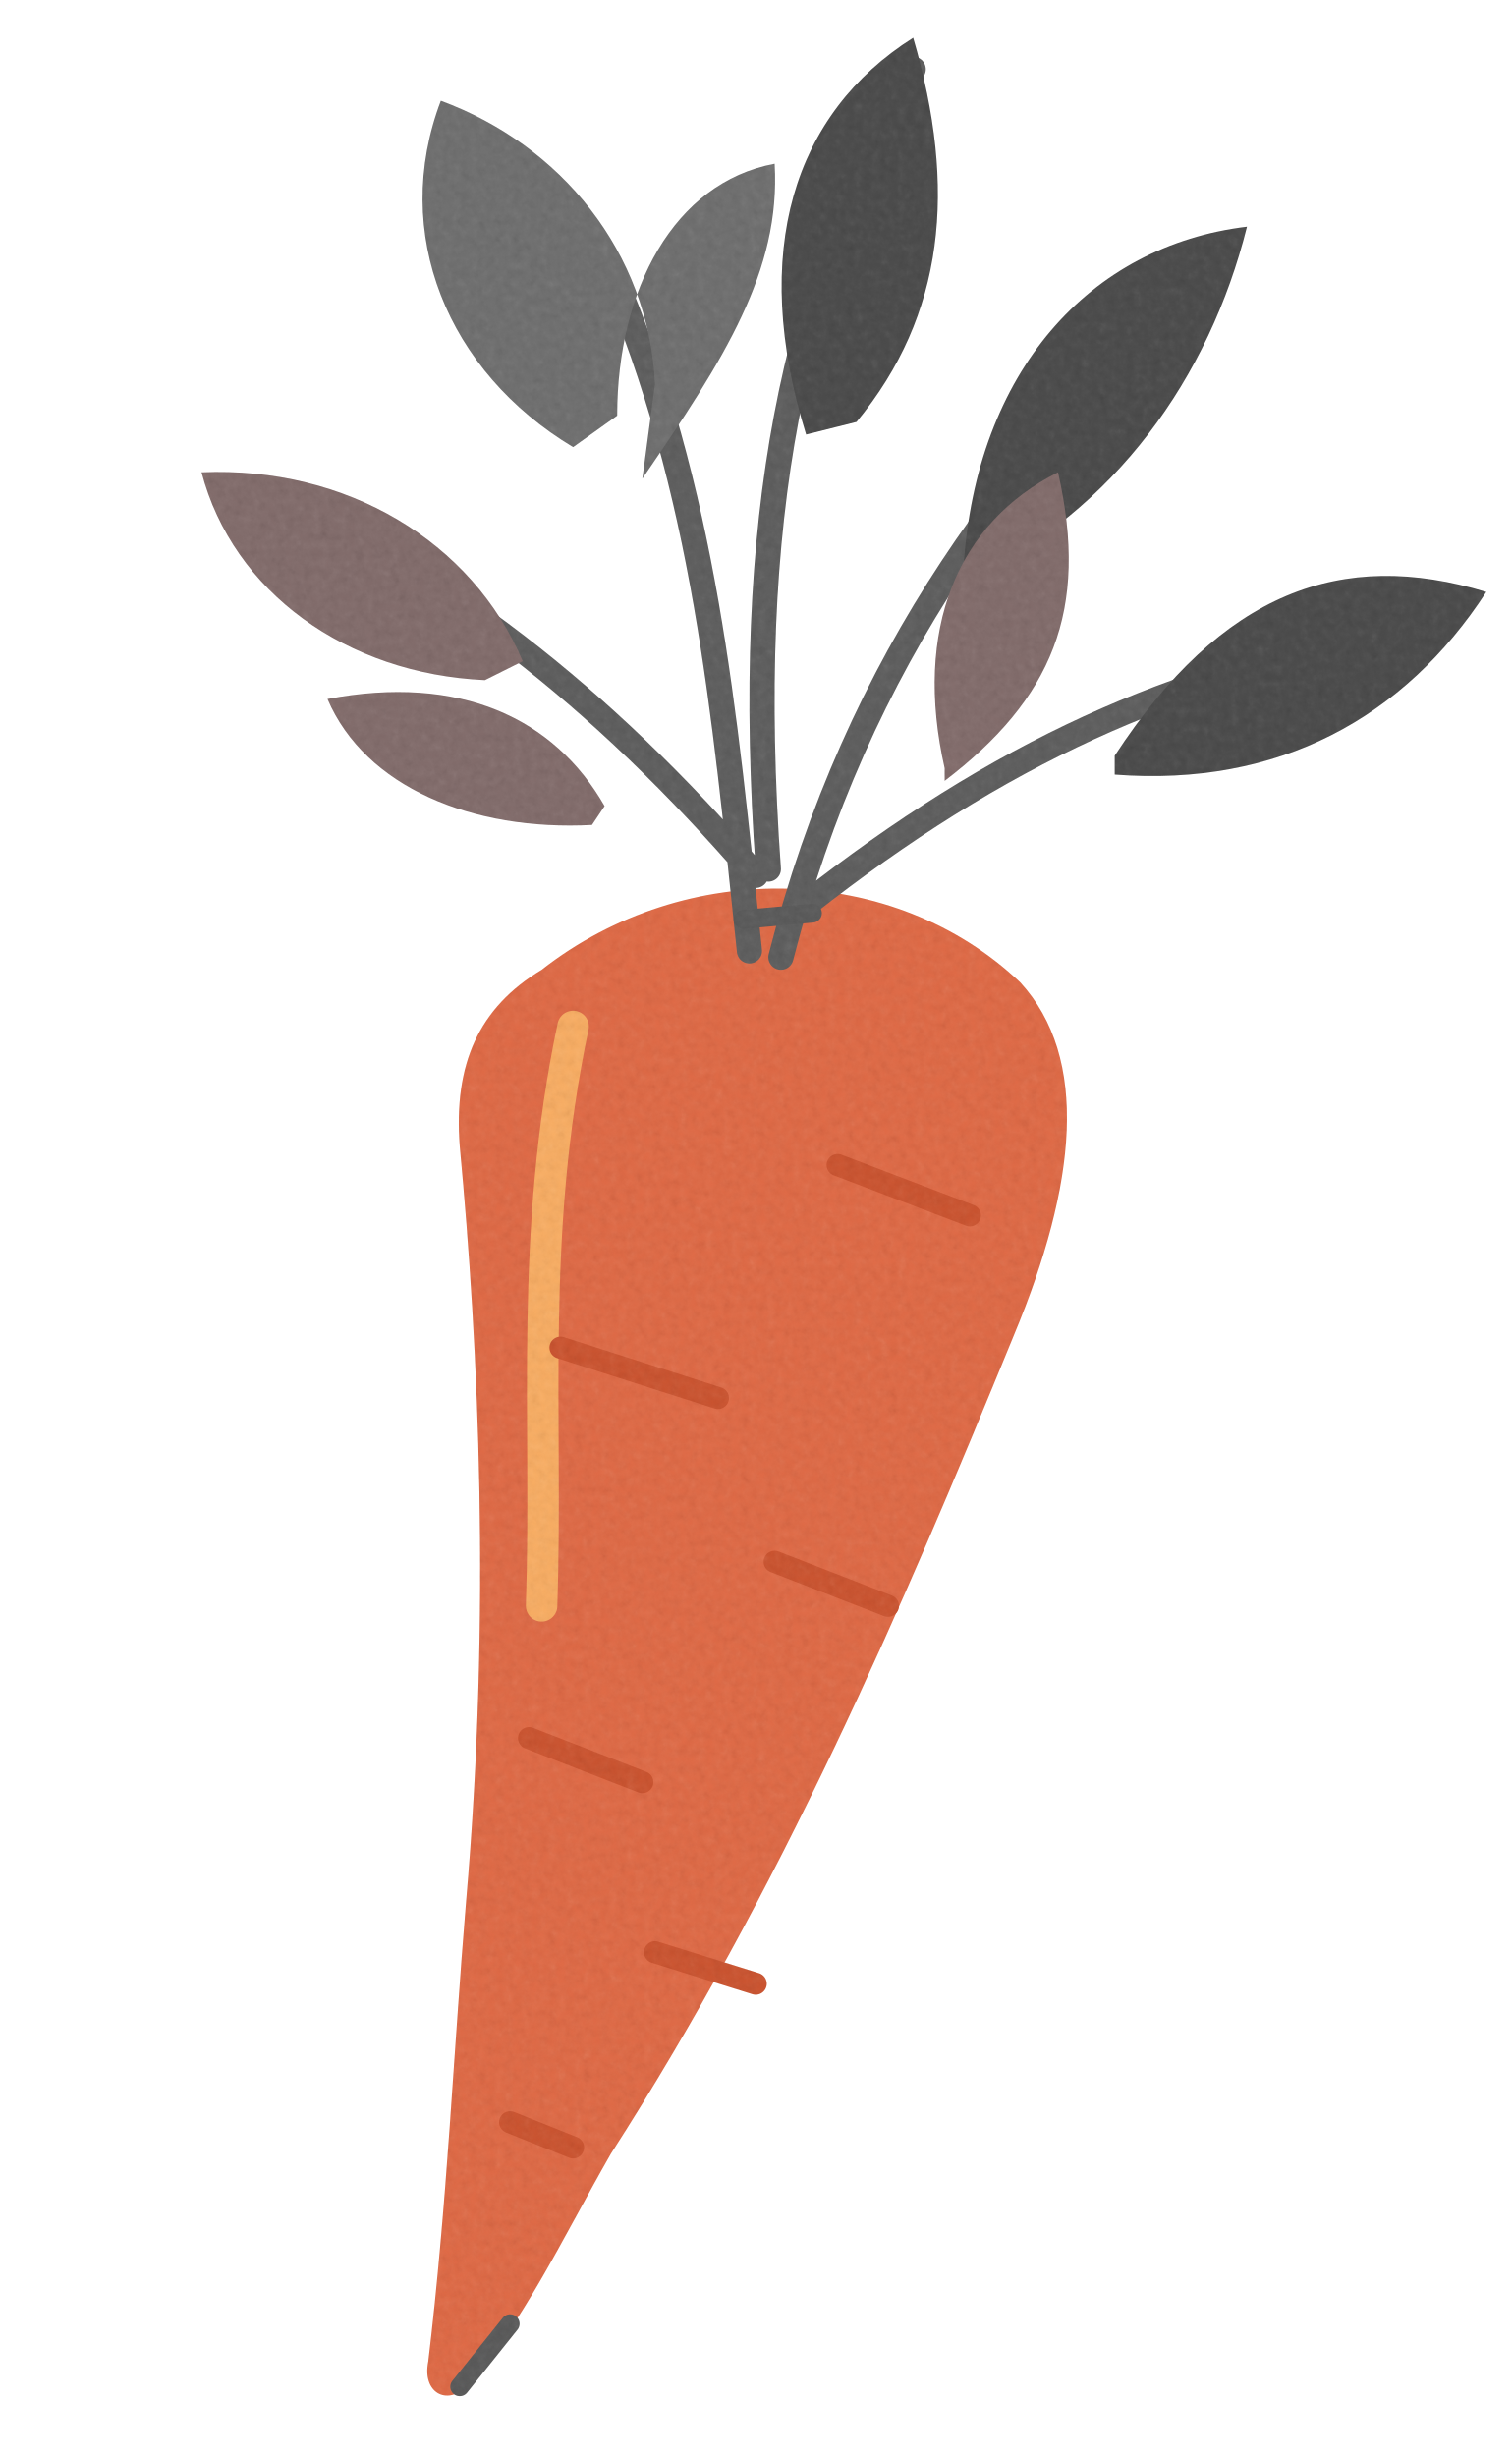
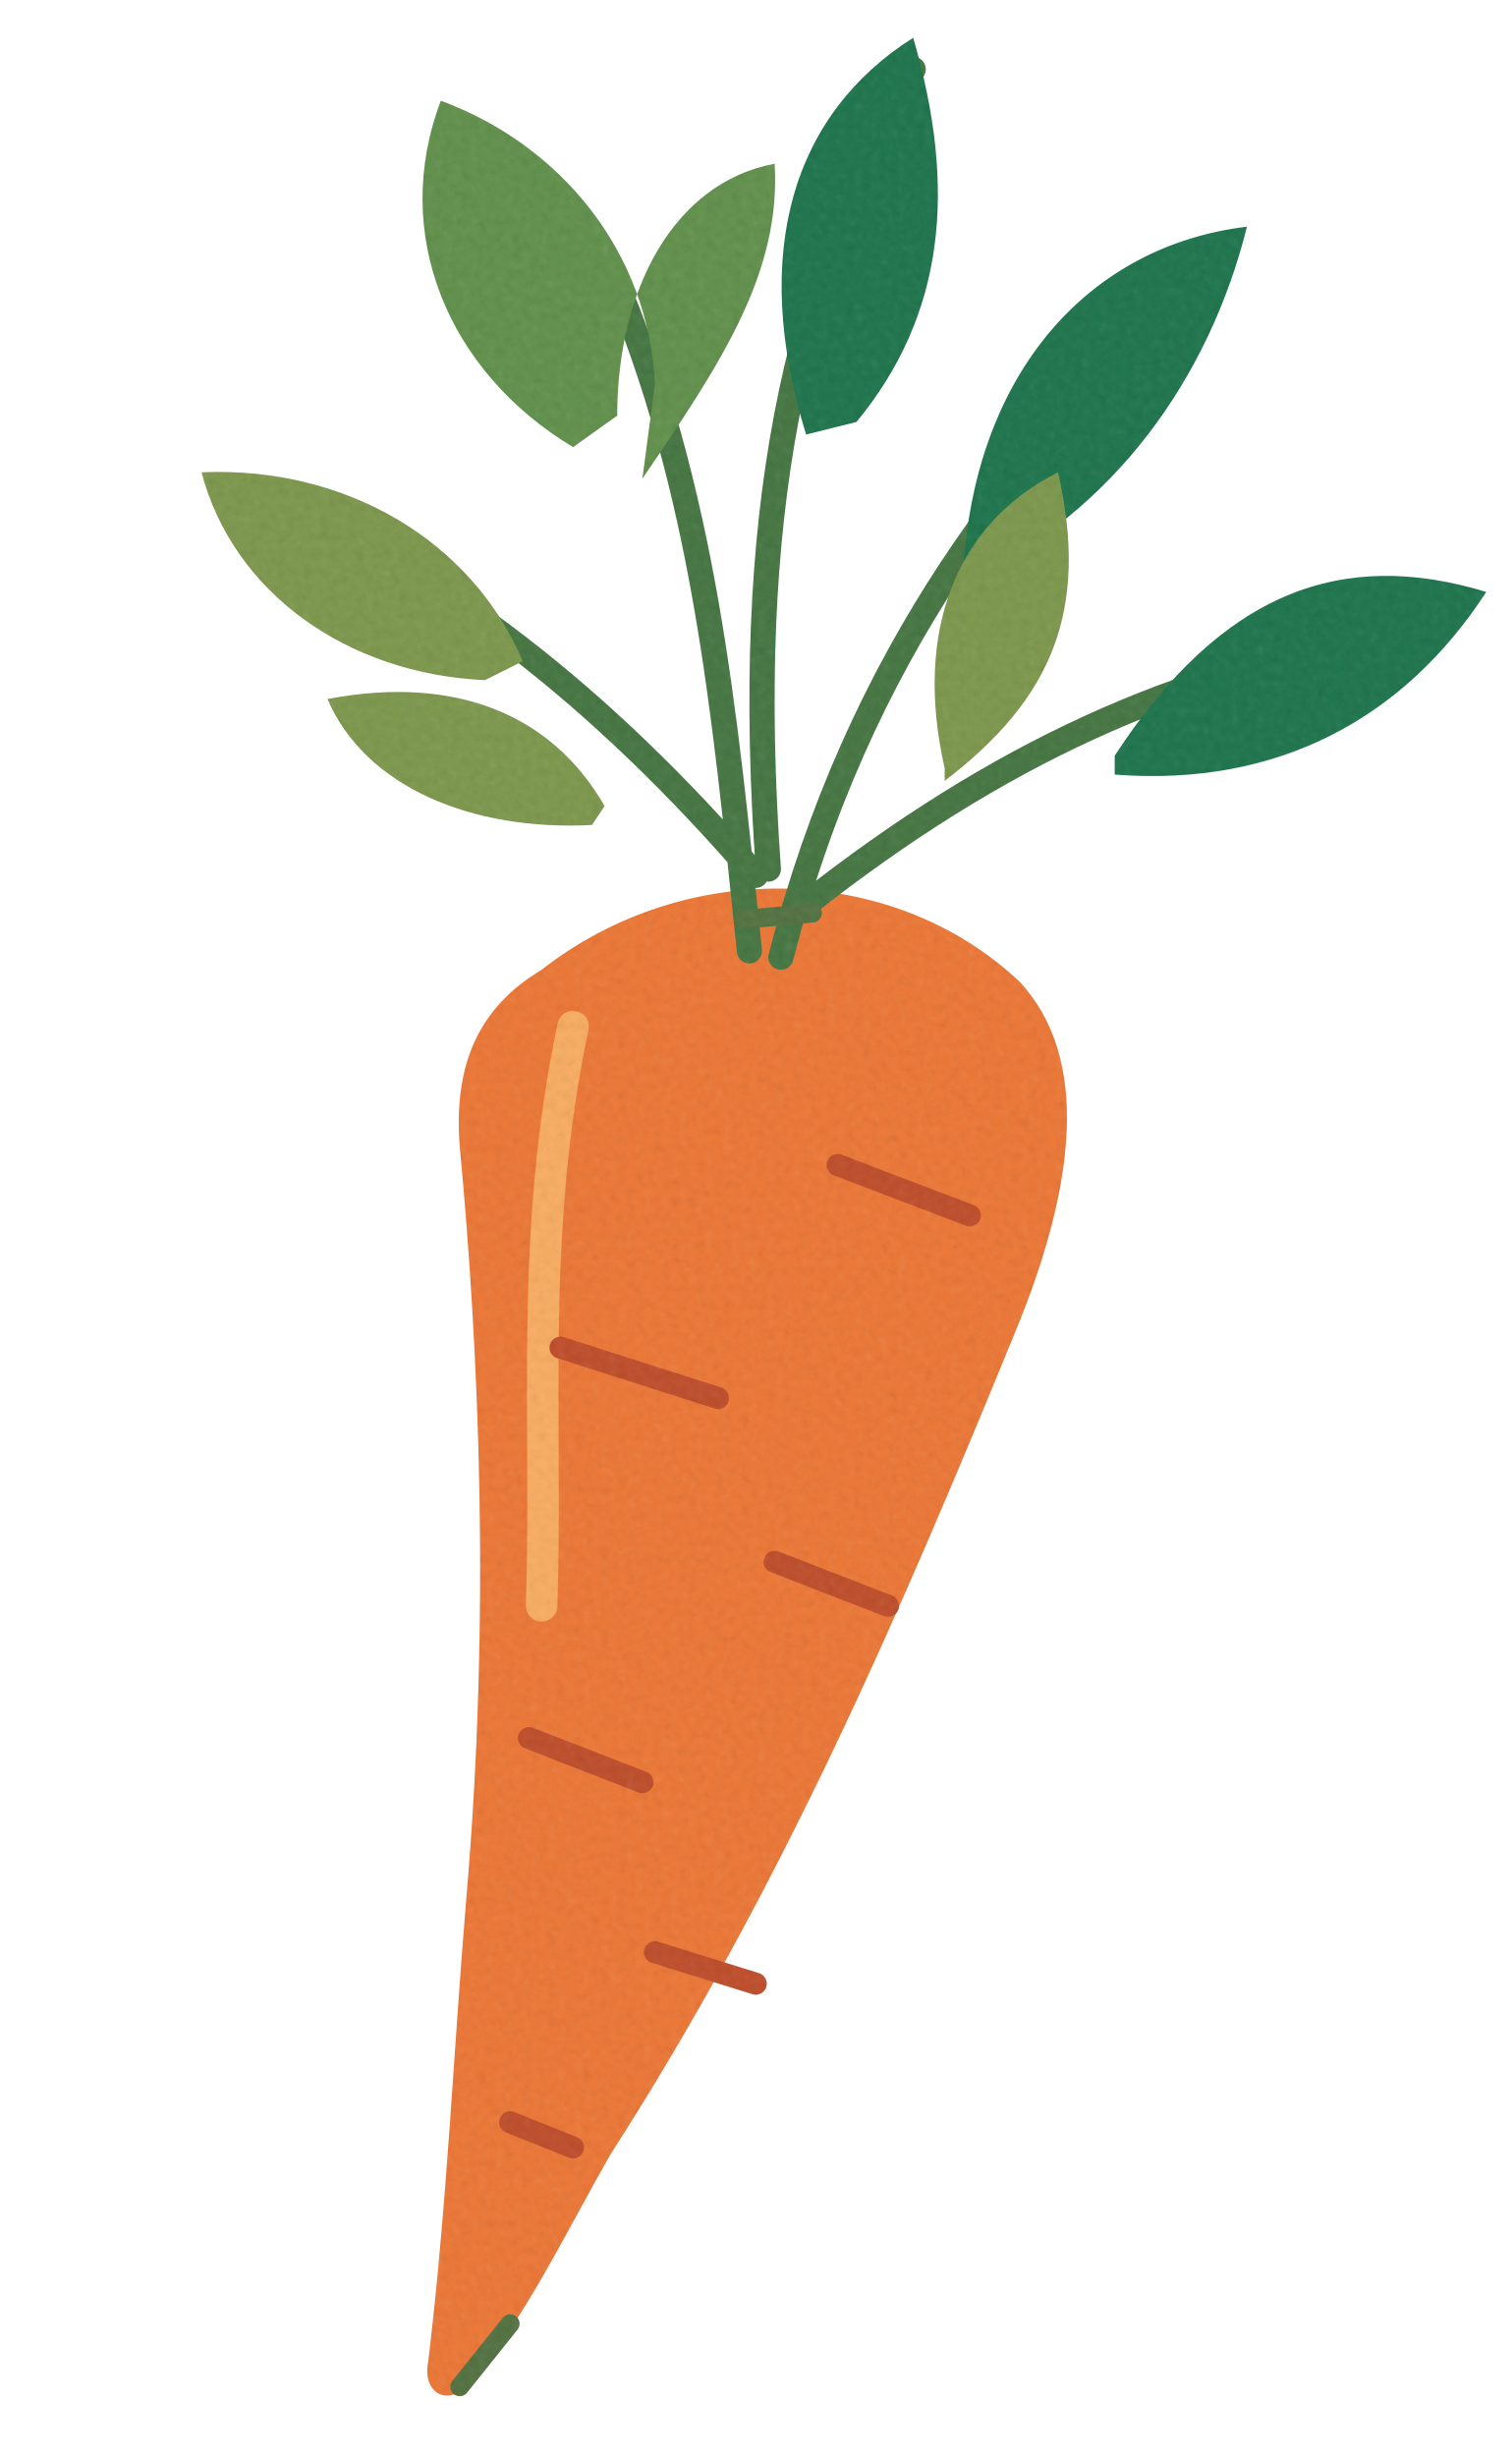
<svg xmlns="http://www.w3.org/2000/svg" viewBox="345 110 240 390" fill="none" role="img" aria-labelledby="title">
  <defs>
    <filter id="paper" x="-2%" y="-2%" width="104%" height="104%" color-interpolation-filters="sRGB">
      <feTurbulence type="fractalNoise" baseFrequency=".72" numOctaves="3" seed="23" stitchTiles="stitch" result="grain" />
      <feColorMatrix in="grain" type="saturate" values="0" />
      <feComponentTransfer>
        <feFuncA type="linear" slope=".14" />
      </feComponentTransfer>
      <feComposite in2="SourceGraphic" operator="in" result="ink" />
      <feBlend in="SourceGraphic" in2="ink" mode="soft-light" />
    </filter>
  </defs>
  <g filter="url(#paper)" stroke-linecap="round" stroke-linejoin="round">
    <g transform="translate(345 110)">
-       <path d="M86 154c23-18 56-17 76 2 11 12 9 32-1 56-18 44-37 88-64 130-8 14-14 27-23 37-3 3-7 1-6-4 3-25 4-49 6-73 4-46 2-88-1-120-1-13 3-22 13-28Z" fill="#df6a46" />
+       <path d="M86 154c23-18 56-17 76 2 11 12 9 32-1 56-18 44-37 88-64 130-8 14-14 27-23 37-3 3-7 1-6-4 3-25 4-49 6-73 4-46 2-88-1-120-1-13 3-22 13-28Z" fill="#ec7838" />
      <path d="M91 163c-7 33-4 62-5 92" stroke="#f8ad63" stroke-width="5" />
-       <path d="m133 185 21 8m-65 21 25 8m9 26 18 7m-57 21 18 7m2 27 16 5m-39 22 10 4" stroke="#cb5430" stroke-width="3.5" />
-       <path d="M119 151c-4-38-7-73-22-108m27 109c12-47 37-81 70-110m-69 104c31-25 59-38 91-44m-96 37c-25-29-50-48-79-61m81 60c-4-56 4-93 23-127" stroke="#5e5e5e" stroke-width="4" />
-       <path d="M91 71C71 59 62 37 70 16c19 7 33 24 34 45l-2 15C115 57 124 43 123 26c-16 3-25 20-25 40Z" fill="#6f6f6f" />
-       <path d="M128 69c-9-29-2-51 17-63 7 24 5 44-9 61Zm25 21c2-31 20-51 45-54-6 24-21 45-44 56Zm24 30c17-26 36-33 59-26-13 20-33 31-59 29Z" fill="#4b4b4b" />
-       <path d="M77 108c-22-1-40-14-45-33 23-1 43 11 51 30Zm17 23c-19 1-36-6-42-20 21-4 36 3 44 17Zm56-9c-5-22 2-39 18-47 5 22-1 36-18 49Z" fill="#826c6b" />
-       <path d="m118 146 11-1m-48 224-8 10" stroke="#5a5a5a" stroke-width="3" />
+       <path d="m133 185 21 8m-65 21 25 8m9 26 18 7m-57 21 18 7m2 27 16 5m-39 22 10 4" stroke="#bf4f2d" stroke-width="3.5" />
+       <path d="M119 151c-4-38-7-73-22-108m27 109c12-47 37-81 70-110m-69 104c31-25 59-38 91-44m-96 37c-25-29-50-48-79-61m81 60c-4-56 4-93 23-127" stroke="#477744" stroke-width="4" />
+       <path d="M91 71C71 59 62 37 70 16c19 7 33 24 34 45l-2 15C115 57 124 43 123 26c-16 3-25 20-25 40Z" fill="#62914d" />
+       <path d="M128 69c-9-29-2-51 17-63 7 24 5 44-9 61Zm25 21c2-31 20-51 45-54-6 24-21 45-44 56Zm24 30c17-26 36-33 59-26-13 20-33 31-59 29Z" fill="#20764e" />
+       <path d="M77 108c-22-1-40-14-45-33 23-1 43 11 51 30Zm17 23c-19 1-36-6-42-20 21-4 36 3 44 17Zm56-9c-5-22 2-39 18-47 5 22-1 36-18 49Z" fill="#7e984e" />
+       <path d="m118 146 11-1m-48 224-8 10" stroke="#547342" stroke-width="3" />
    </g>
  </g>
</svg>
